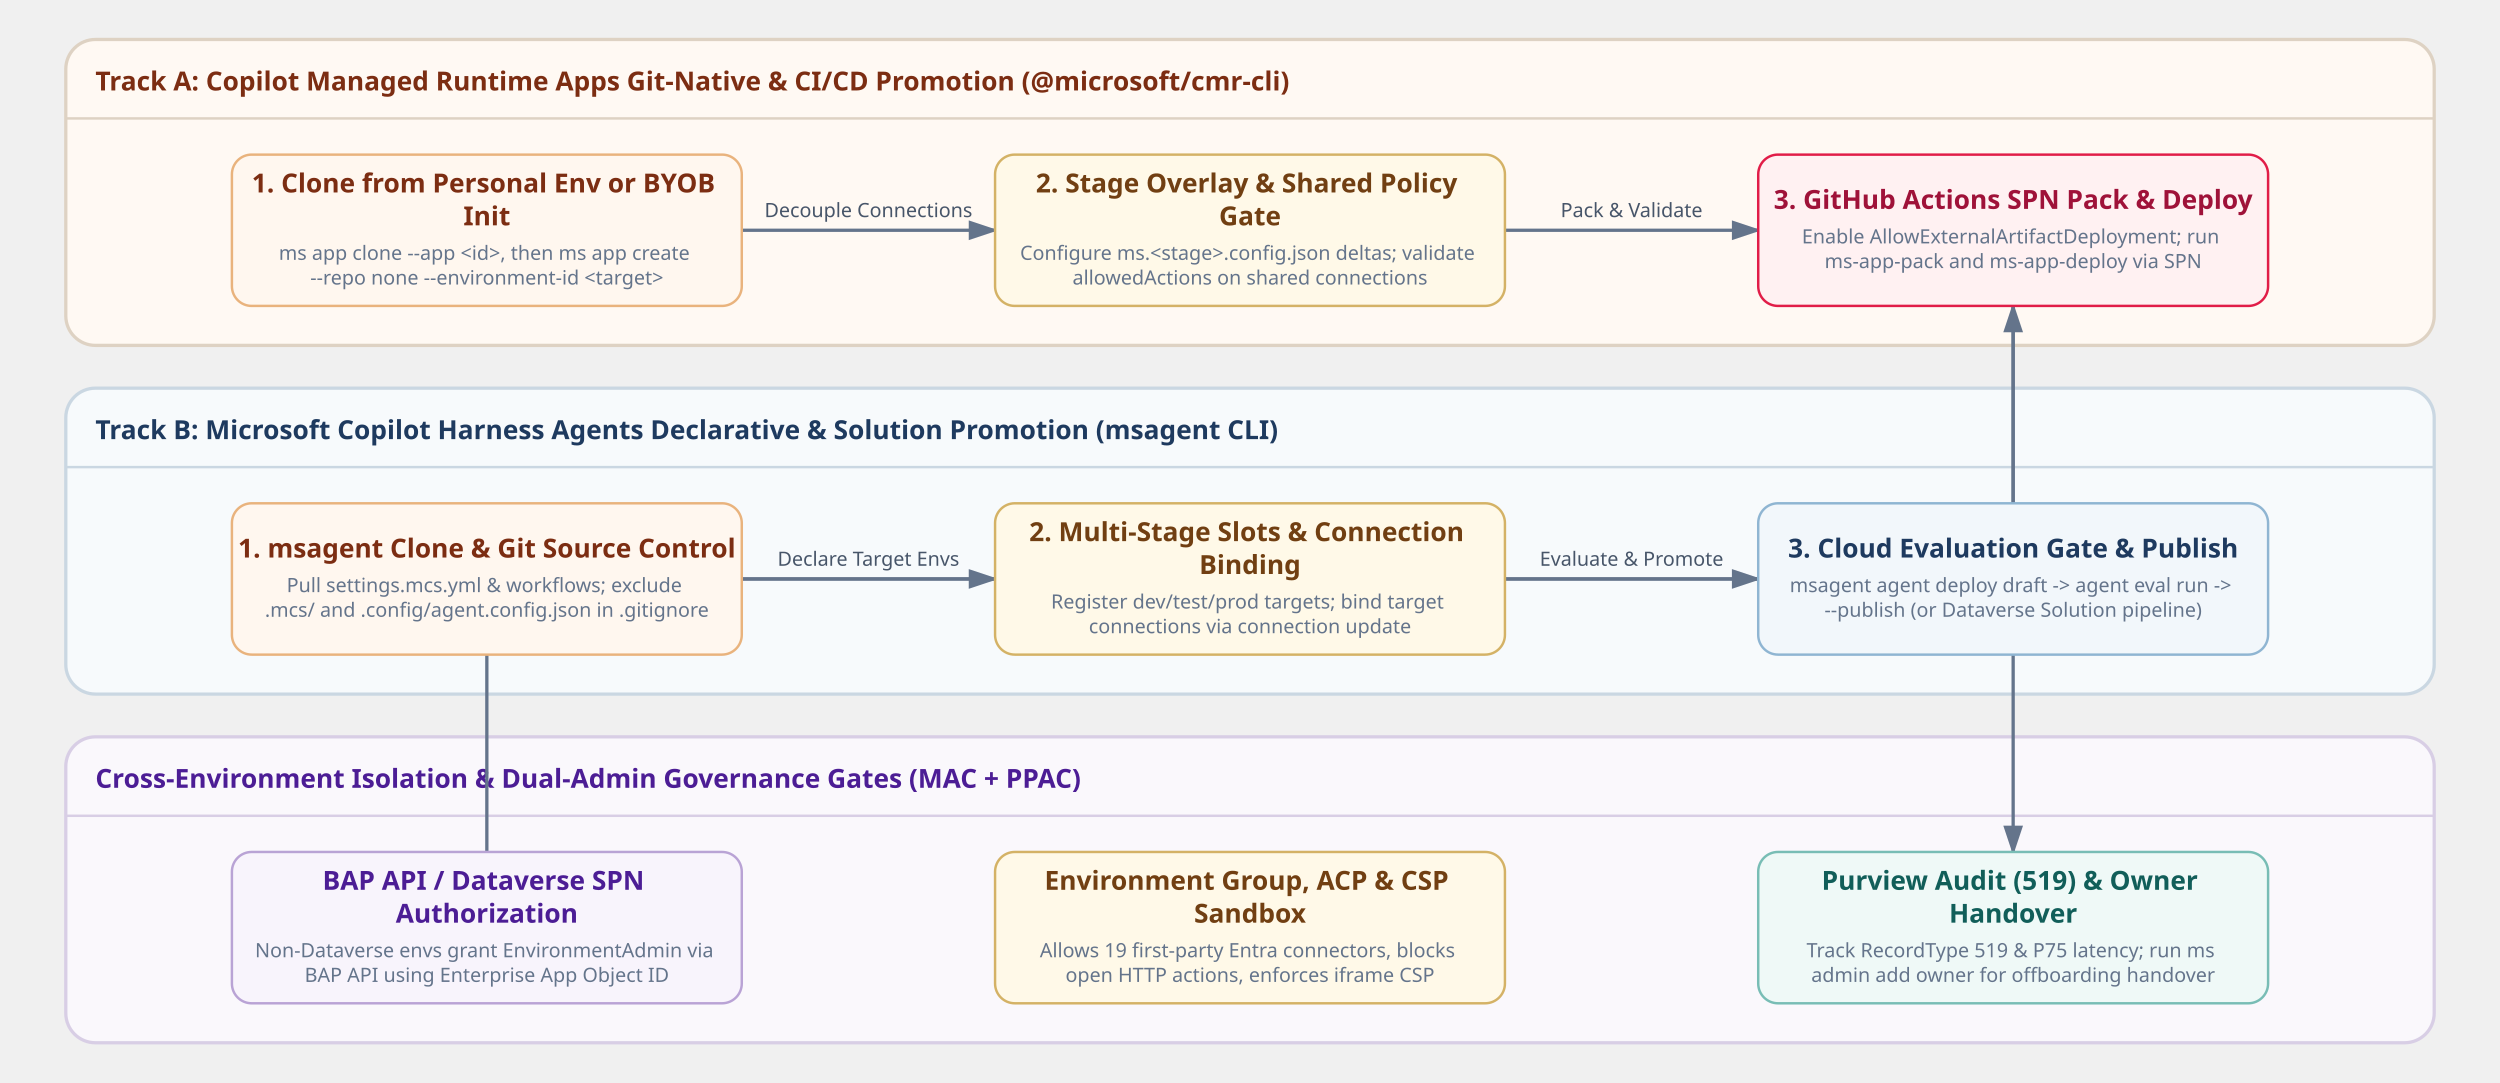
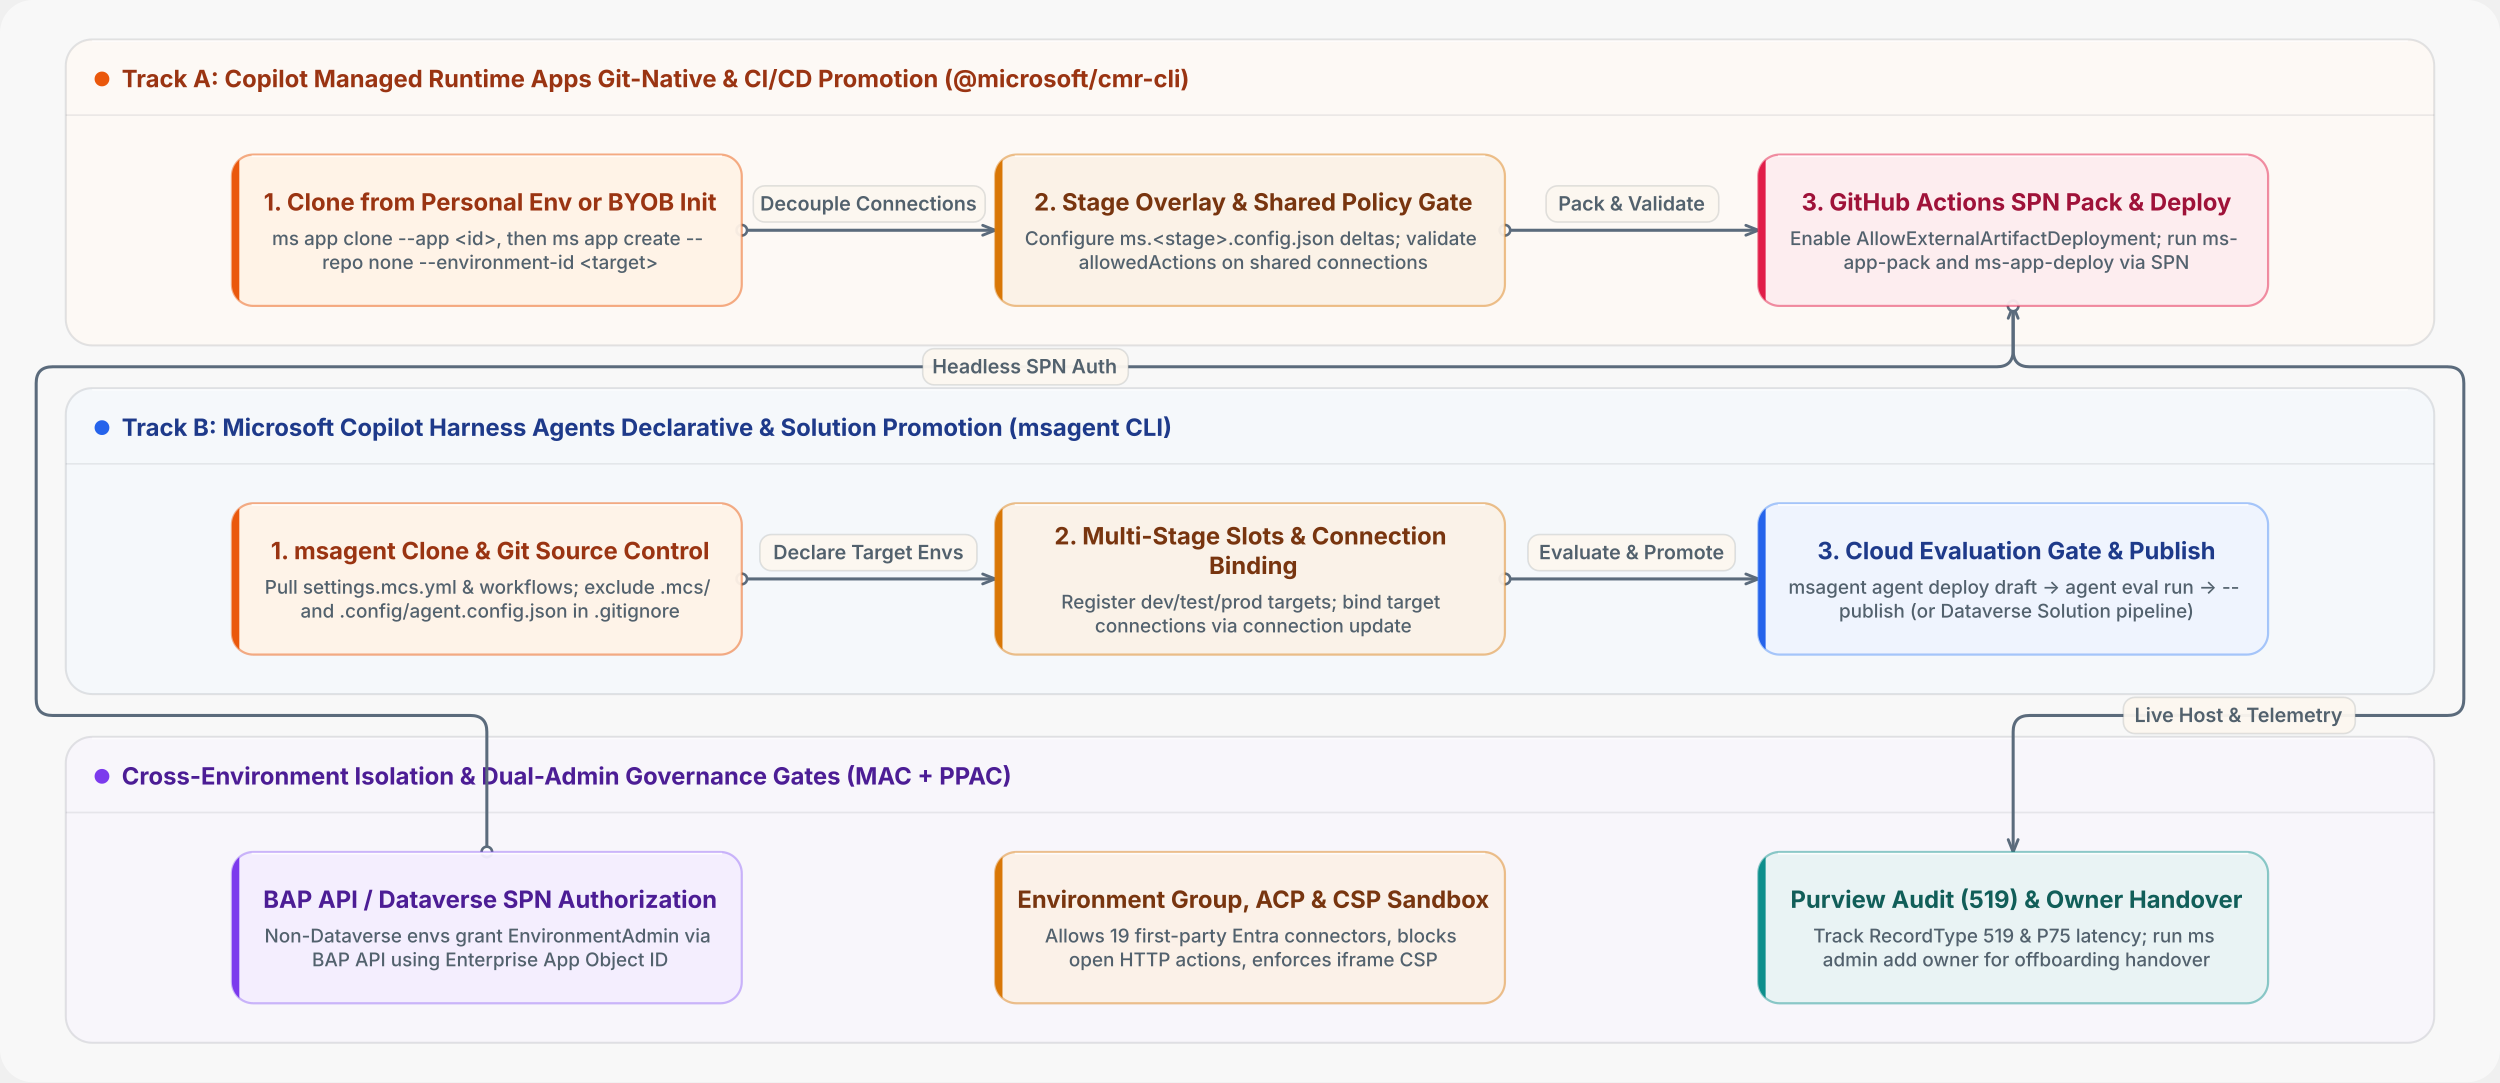
- <svg xmlns="http://www.w3.org/2000/svg" viewBox="0 0 1520 658" role="img" aria-labelledby="diagram-title diagram-desc">
+ <svg xmlns="http://www.w3.org/2000/svg" class="sr-figure-svg" viewBox="0 0 1520 658" role="img" aria-labelledby="managed-runtime-alm-pipeline-en-title managed-runtime-alm-pipeline-en-desc">
+   <style>:root{--fig-canvas-bg:#fcf8f2;--fig-group-bg-1:rgba(255,250,244,0.88);--fig-group-bg-2:rgba(244,248,252,0.88);--fig-group-bg-3:rgba(248,245,252,0.88);--fig-group-bg-4:rgba(243,250,248,0.88);--fig-group-border:rgba(23,36,48,0.12);--fig-group-divider:rgba(23,36,48,0.08);--fig-group-header-bg:rgba(23,36,48,0.03);--fig-node-bg:rgba(255,255,255,0.95);--fig-node-border:rgba(23,36,48,0.14);--fig-node-top-glow:rgba(255,255,255,0.9);--fig-text-strong:#172430;--fig-text-muted:#52616d;--fig-text-subtle:#64748b;--fig-edge-stroke:#5b6b7c;--fig-edge-muted:#8292a2;--fig-edge-label-bg:rgba(252,247,240,0.95);--fig-edge-label-border:rgba(23,36,48,0.12);--fig-port-fill:#ffffff;--fig-grid-line:rgba(23,36,48,0.09);--fig-axis-line:rgba(23,36,48,0.24);--fig-quadrant-tint:rgba(13,143,140,0.05);}@media (prefers-color-scheme: dark){:root{--fig-canvas-bg:#121820;--fig-group-bg-1:rgba(25,34,46,0.82);--fig-group-bg-2:rgba(21,30,42,0.82);--fig-group-bg-3:rgba(27,31,46,0.82);--fig-group-bg-4:rgba(20,34,39,0.82);--fig-group-border:rgba(255,255,255,0.11);--fig-group-divider:rgba(255,255,255,0.07);--fig-group-header-bg:rgba(255,255,255,0.03);--fig-node-bg:rgba(28,38,50,0.92);--fig-node-border:rgba(255,255,255,0.14);--fig-node-top-glow:rgba(255,255,255,0.18);--fig-text-strong:#f1f5f9;--fig-text-muted:#cbd5e1;--fig-text-subtle:#94a3b8;--fig-edge-stroke:#94a3b8;--fig-edge-muted:#64748b;--fig-edge-label-bg:rgba(15,21,29,0.94);--fig-edge-label-border:rgba(255,255,255,0.14);--fig-port-fill:#0f172a;--fig-grid-line:rgba(255,255,255,0.08);--fig-axis-line:rgba(255,255,255,0.24);--fig-quadrant-tint:rgba(45,212,191,0.07);--fig-role-accent-fill:rgba(255,122,0,0.15);--fig-role-accent-stroke:rgba(251,146,60,0.52);--fig-role-accent-bar:#fb923c;--fig-role-accent-text:#fed7aa;--fig-role-teal-fill:rgba(20,184,166,0.15);--fig-role-teal-stroke:rgba(45,212,191,0.5);--fig-role-teal-bar:#2dd4bf;--fig-role-teal-text:#99f6e4;--fig-role-blue-fill:rgba(59,130,246,0.15);--fig-role-blue-stroke:rgba(96,165,250,0.48);--fig-role-blue-bar:#60a5fa;--fig-role-blue-text:#bfdbfe;--fig-role-violet-fill:rgba(139,92,246,0.16);--fig-role-violet-stroke:rgba(167,139,250,0.48);--fig-role-violet-bar:#a78bfa;--fig-role-violet-text:#ddd6fe;--fig-role-amber-fill:rgba(245,158,11,0.15);--fig-role-amber-stroke:rgba(251,191,36,0.48);--fig-role-amber-bar:#fbbf24;--fig-role-amber-text:#fde68a;--fig-role-rose-fill:rgba(244,63,94,0.16);--fig-role-rose-stroke:rgba(251,113,133,0.54);--fig-role-rose-bar:#fb7185;--fig-role-rose-text:#fecdd3;--fig-role-slate-fill:rgba(148,163,184,0.12);--fig-role-slate-stroke:rgba(148,163,184,0.38);--fig-role-slate-bar:#94a3b8;--fig-role-slate-text:#e2e8f0;--fig-series-1:#fb923c;--fig-series-2:#2dd4bf;--fig-series-3:#60a5fa;--fig-series-4:#a78bfa;--fig-series-5:#fbbf24;--fig-series-6:#fb7185;}}</style>
  <defs>
-     <marker id="arrow" markerWidth="10" markerHeight="10" refX="8" refY="3" orient="auto">
-       <path d="M0,0 L0,6 L9,3 z" fill="#64748B" />
+     <marker id="managed-runtime-alm-pipeline-en-arrow" markerWidth="10" markerHeight="10" refX="8.5" refY="4" orient="auto" markerUnits="userSpaceOnUse">
+       <path d="M1,1 L8.5,4 L1,7" fill="none" stroke="var(--fig-edge-stroke, #5b6b7c)" stroke-width="1.75" stroke-linecap="round" stroke-linejoin="round" />
    </marker>
-     <filter id="shadow" x="-20%" y="-20%" width="140%" height="140%">
-       <feDropShadow dx="0" dy="5" stdDeviation="7" flood-color="#0F172A" flood-opacity="0.12" />
-     </filter>
  </defs>
+   <rect width="100%" height="100%" rx="20" fill="var(--fig-canvas-bg, rgba(255, 255, 255, 0.56))" />
  <g data-group-id="track-cmr">
-     <rect x="40" y="24" width="1440" height="186" rx="18" fill="#FFF9F3" stroke="#DED2C3" stroke-width="2" />
-     <line x1="40" y1="72" x2="1480" y2="72" stroke="#DED2C3" stroke-width="1.5" />
-     <text x="58" y="55" font-family="Noto Sans SC, sans-serif" font-size="16" font-weight="700" fill="#7C2D12">Track A: Copilot Managed Runtime Apps Git-Native &amp; CI/CD Promotion (@microsoft/cmr-cli)</text>
+     <rect x="40" y="24" width="1440" height="186" rx="16" fill="var(--fig-group-bg-1, rgba(255, 250, 244, 0.72))" stroke="var(--fig-group-border, rgba(23, 36, 48, 0.11))" stroke-width="1.25" />
+     <path d="M 56 25 H 1464" stroke="var(--fig-node-top-glow, rgba(255,255,255,0.6))" stroke-width="1" />
+     <line x1="40" y1="70" x2="1480" y2="70" stroke="var(--fig-group-divider, rgba(23,36,48,0.08))" stroke-width="1" />
+     <circle cx="62" cy="48" r="4.5" fill="var(--fig-role-accent-bar, #ea580c)" />
+     <text x="74" y="53" font-family="Space Grotesk, Noto Sans SC, -apple-system, BlinkMacSystemFont, sans-serif" font-size="14.5" font-weight="700" fill="var(--fig-role-accent-text, #9a3412)">Track A: Copilot Managed Runtime Apps Git-Native &amp; CI/CD Promotion (@microsoft/cmr-cli)</text>
  </g>
  <g data-group-id="track-agent">
-     <rect x="40" y="236" width="1440" height="186" rx="18" fill="#F7FAFC" stroke="#CAD7E2" stroke-width="2" />
-     <line x1="40" y1="284" x2="1480" y2="284" stroke="#CAD7E2" stroke-width="1.5" />
-     <text x="58" y="267" font-family="Noto Sans SC, sans-serif" font-size="16" font-weight="700" fill="#1E3A5F">Track B: Microsoft Copilot Harness Agents Declarative &amp; Solution Promotion (msagent CLI)</text>
+     <rect x="40" y="236" width="1440" height="186" rx="16" fill="var(--fig-group-bg-2, rgba(244, 248, 252, 0.72))" stroke="var(--fig-group-border, rgba(23, 36, 48, 0.11))" stroke-width="1.25" />
+     <path d="M 56 237 H 1464" stroke="var(--fig-node-top-glow, rgba(255,255,255,0.6))" stroke-width="1" />
+     <line x1="40" y1="282" x2="1480" y2="282" stroke="var(--fig-group-divider, rgba(23,36,48,0.08))" stroke-width="1" />
+     <circle cx="62" cy="260" r="4.5" fill="var(--fig-role-blue-bar, #2563eb)" />
+     <text x="74" y="265" font-family="Space Grotesk, Noto Sans SC, -apple-system, BlinkMacSystemFont, sans-serif" font-size="14.5" font-weight="700" fill="var(--fig-role-blue-text, #1e3a8a)">Track B: Microsoft Copilot Harness Agents Declarative &amp; Solution Promotion (msagent CLI)</text>
  </g>
  <g data-group-id="track-gov">
-     <rect x="40" y="448" width="1440" height="186" rx="18" fill="#FAF8FC" stroke="#D8CEE5" stroke-width="2" />
-     <line x1="40" y1="496" x2="1480" y2="496" stroke="#D8CEE5" stroke-width="1.5" />
-     <text x="58" y="479" font-family="Noto Sans SC, sans-serif" font-size="16" font-weight="700" fill="#4C1D95">Cross-Environment Isolation &amp; Dual-Admin Governance Gates (MAC + PPAC)</text>
-   </g>
-   <path d="M 451 140 H 605" fill="none" stroke="#64748B" stroke-width="2" marker-end="url(#arrow)" />
-   <text x="528" y="132" text-anchor="middle" font-family="Noto Sans SC, sans-serif" font-size="12" fill="#475569">Decouple Connections</text>
-   <path d="M 915 140 H 1069" fill="none" stroke="#64748B" stroke-width="2" marker-end="url(#arrow)" />
-   <text x="992" y="132" text-anchor="middle" font-family="Noto Sans SC, sans-serif" font-size="12" fill="#475569">Pack &amp; Validate</text>
-   <path d="M 451 352 H 605" fill="none" stroke="#64748B" stroke-width="2" marker-end="url(#arrow)" />
-   <text x="528" y="344" text-anchor="middle" font-family="Noto Sans SC, sans-serif" font-size="12" fill="#475569">Declare Target Envs</text>
-   <path d="M 915 352 H 1069" fill="none" stroke="#64748B" stroke-width="2" marker-end="url(#arrow)" />
-   <text x="992" y="344" text-anchor="middle" font-family="Noto Sans SC, sans-serif" font-size="12" fill="#475569">Evaluate &amp; Promote</text>
-   <path d="M 296 518 V 352 H 1224 V 186" fill="none" stroke="#64748B" stroke-width="2" marker-end="url(#arrow)" />
-   <text x="1238" y="344" text-anchor="start" font-family="Noto Sans SC, sans-serif" font-size="12" fill="#475569">Headless SPN Auth</text>
-   <path d="M 1224 186 V 329 H 1224 V 518" fill="none" stroke="#64748B" stroke-width="2" marker-end="url(#arrow)" />
-   <text x="1238" y="321" text-anchor="start" font-family="Noto Sans SC, sans-serif" font-size="12" fill="#475569">Live Host &amp; Telemetry</text>
+     <rect x="40" y="448" width="1440" height="186" rx="16" fill="var(--fig-group-bg-3, rgba(248, 245, 252, 0.72))" stroke="var(--fig-group-border, rgba(23, 36, 48, 0.11))" stroke-width="1.25" />
+     <path d="M 56 449 H 1464" stroke="var(--fig-node-top-glow, rgba(255,255,255,0.6))" stroke-width="1" />
+     <line x1="40" y1="494" x2="1480" y2="494" stroke="var(--fig-group-divider, rgba(23,36,48,0.08))" stroke-width="1" />
+     <circle cx="62" cy="472" r="4.5" fill="var(--fig-role-violet-bar, #7c3aed)" />
+     <text x="74" y="477" font-family="Space Grotesk, Noto Sans SC, -apple-system, BlinkMacSystemFont, sans-serif" font-size="14.5" font-weight="700" fill="var(--fig-role-violet-text, #4c1d95)">Cross-Environment Isolation &amp; Dual-Admin Governance Gates (MAC + PPAC)</text>
+   </g>
+   <g data-edge-id="edge-1">
+     <path d="M 451 140 L 605 140" fill="none" stroke="var(--fig-edge-stroke, #5b6b7c)" stroke-width="1.85" stroke-linecap="round" stroke-linejoin="round" marker-end="url(#managed-runtime-alm-pipeline-en-arrow)" />
+     <circle cx="451" cy="140" r="3.2" fill="var(--fig-port-fill, #ffffff)" stroke="var(--fig-edge-stroke, #5b6b7c)" stroke-width="1.6" />
+   </g>
+   <g data-edge-id="edge-2">
+     <path d="M 915 140 L 1069 140" fill="none" stroke="var(--fig-edge-stroke, #5b6b7c)" stroke-width="1.85" stroke-linecap="round" stroke-linejoin="round" marker-end="url(#managed-runtime-alm-pipeline-en-arrow)" />
+     <circle cx="915" cy="140" r="3.2" fill="var(--fig-port-fill, #ffffff)" stroke="var(--fig-edge-stroke, #5b6b7c)" stroke-width="1.6" />
+   </g>
+   <g data-edge-id="edge-3">
+     <path d="M 451 352 L 605 352" fill="none" stroke="var(--fig-edge-stroke, #5b6b7c)" stroke-width="1.85" stroke-linecap="round" stroke-linejoin="round" marker-end="url(#managed-runtime-alm-pipeline-en-arrow)" />
+     <circle cx="451" cy="352" r="3.2" fill="var(--fig-port-fill, #ffffff)" stroke="var(--fig-edge-stroke, #5b6b7c)" stroke-width="1.6" />
+   </g>
+   <g data-edge-id="edge-4">
+     <path d="M 915 352 L 1069 352" fill="none" stroke="var(--fig-edge-stroke, #5b6b7c)" stroke-width="1.85" stroke-linecap="round" stroke-linejoin="round" marker-end="url(#managed-runtime-alm-pipeline-en-arrow)" />
+     <circle cx="915" cy="352" r="3.2" fill="var(--fig-port-fill, #ffffff)" stroke="var(--fig-edge-stroke, #5b6b7c)" stroke-width="1.6" />
+   </g>
+   <g data-edge-id="edge-5">
+     <path d="M 296 518 L 296 445 Q 296 435 286 435 L 32 435 Q 22 435 22 425 L 22 233 Q 22 223 32 223 L 1214 223 Q 1224 223 1224 213 L 1224 186" fill="none" stroke="var(--fig-edge-stroke, #5b6b7c)" stroke-width="1.85" stroke-linecap="round" stroke-linejoin="round" marker-end="url(#managed-runtime-alm-pipeline-en-arrow)" />
+     <circle cx="296" cy="518" r="3.2" fill="var(--fig-port-fill, #ffffff)" stroke="var(--fig-edge-stroke, #5b6b7c)" stroke-width="1.6" />
+   </g>
+   <g data-edge-id="edge-6">
+     <path d="M 1224 186 L 1224 213 Q 1224 223 1234 223 L 1488 223 Q 1498 223 1498 233 L 1498 425 Q 1498 435 1488 435 L 1234 435 Q 1224 435 1224 445 L 1224 518" fill="none" stroke="var(--fig-edge-stroke, #5b6b7c)" stroke-width="1.85" stroke-linecap="round" stroke-linejoin="round" marker-end="url(#managed-runtime-alm-pipeline-en-arrow)" />
+     <circle cx="1224" cy="186" r="3.2" fill="var(--fig-port-fill, #ffffff)" stroke="var(--fig-edge-stroke, #5b6b7c)" stroke-width="1.6" />
+   </g>
  <g data-node-id="cmr-extract">
-     <rect x="141" y="94" width="310" height="92" rx="12" fill="#FFF7EF" stroke="#E9B37D" stroke-width="1.5" />
-     <text x="296" text-anchor="middle" font-family="Noto Sans SC, sans-serif" font-size="16" font-weight="700" fill="#7C2D12">
-       <tspan x="296" y="117">1. Clone from Personal Env or BYOB</tspan>
-       <tspan x="296" y="137">Init</tspan>
-     </text>
-     <text x="296" text-anchor="middle" font-family="Noto Sans SC, sans-serif" font-size="12" fill="#64748B">
-       <tspan x="296" y="158">ms app clone --app &lt;id&gt;, then ms app create</tspan>
-       <tspan x="296" y="173">--repo none --environment-id &lt;target&gt;</tspan>
+     <defs>
+       <clipPath id="managed-runtime-alm-pipeline-en-clip-cmr-extract">
+         <rect x="141" y="94" width="310" height="92" rx="13" />
+       </clipPath>
+     </defs>
+     <rect x="141" y="94" width="310" height="92" rx="13" fill="var(--fig-node-bg, rgba(255,255,255,0.94))" />
+     <rect x="141" y="94" width="310" height="92" rx="13" fill="var(--fig-role-accent-fill, rgba(255, 122, 0, 0.09))" stroke="var(--fig-role-accent-stroke, rgba(234, 88, 12, 0.48))" stroke-width="1.35" />
+     <rect x="141" y="94" width="4.5" height="92" fill="var(--fig-role-accent-bar, #ea580c)" clip-path="url(#managed-runtime-alm-pipeline-en-clip-cmr-extract)" />
+     <line x1="153" y1="95" x2="439" y2="95" stroke="var(--fig-node-top-glow, rgba(255,255,255,0.85))" stroke-width="1" />
+     <text x="298" font-family="Space Grotesk, Noto Sans SC, -apple-system, BlinkMacSystemFont, sans-serif" text-anchor="middle" font-size="14.5" font-weight="700" fill="var(--fig-role-accent-text, #9a3412)">
+       <tspan x="298" y="128">1. Clone from Personal Env or BYOB Init</tspan>
+     </text>
+     <text x="298" font-family="Space Grotesk, Noto Sans SC, -apple-system, BlinkMacSystemFont, sans-serif" text-anchor="middle" font-size="11.5" font-weight="500" fill="var(--fig-text-muted, #52616d)">
+       <tspan x="298" y="149">ms app clone --app &lt;id&gt;, then ms app create --</tspan>
+       <tspan x="298" y="163.5">repo none --environment-id &lt;target&gt;</tspan>
    </text>
  </g>
  <g data-node-id="cmr-overlay">
-     <rect x="605" y="94" width="310" height="92" rx="12" fill="#FFF9E8" stroke="#D4B266" stroke-width="1.5" />
-     <text x="760" text-anchor="middle" font-family="Noto Sans SC, sans-serif" font-size="16" font-weight="700" fill="#713F12">
-       <tspan x="760" y="117">2. Stage Overlay &amp; Shared Policy</tspan>
-       <tspan x="760" y="137">Gate</tspan>
-     </text>
-     <text x="760" text-anchor="middle" font-family="Noto Sans SC, sans-serif" font-size="12" fill="#64748B">
-       <tspan x="760" y="158">Configure ms.&lt;stage&gt;.config.json deltas; validate</tspan>
-       <tspan x="760" y="173">allowedActions on shared connections</tspan>
+     <defs>
+       <clipPath id="managed-runtime-alm-pipeline-en-clip-cmr-overlay">
+         <rect x="605" y="94" width="310" height="92" rx="13" />
+       </clipPath>
+     </defs>
+     <rect x="605" y="94" width="310" height="92" rx="13" fill="var(--fig-node-bg, rgba(255,255,255,0.94))" />
+     <rect x="605" y="94" width="310" height="92" rx="13" fill="var(--fig-role-amber-fill, rgba(217, 119, 6, 0.09))" stroke="var(--fig-role-amber-stroke, rgba(217, 119, 6, 0.44))" stroke-width="1.35" />
+     <rect x="605" y="94" width="4.5" height="92" fill="var(--fig-role-amber-bar, #d97706)" clip-path="url(#managed-runtime-alm-pipeline-en-clip-cmr-overlay)" />
+     <line x1="617" y1="95" x2="903" y2="95" stroke="var(--fig-node-top-glow, rgba(255,255,255,0.85))" stroke-width="1" />
+     <text x="762" font-family="Space Grotesk, Noto Sans SC, -apple-system, BlinkMacSystemFont, sans-serif" text-anchor="middle" font-size="14.5" font-weight="700" fill="var(--fig-role-amber-text, #78350f)">
+       <tspan x="762" y="128">2. Stage Overlay &amp; Shared Policy Gate</tspan>
+     </text>
+     <text x="762" font-family="Space Grotesk, Noto Sans SC, -apple-system, BlinkMacSystemFont, sans-serif" text-anchor="middle" font-size="11.5" font-weight="500" fill="var(--fig-text-muted, #52616d)">
+       <tspan x="762" y="149">Configure ms.&lt;stage&gt;.config.json deltas; validate</tspan>
+       <tspan x="762" y="163.5">allowedActions on shared connections</tspan>
    </text>
  </g>
  <g data-node-id="cmr-ci">
-     <rect x="1069" y="94" width="310" height="92" rx="12" fill="#FFF1F2" stroke="#E11D48" stroke-width="1.5" />
-     <text x="1224" text-anchor="middle" font-family="Noto Sans SC, sans-serif" font-size="16" font-weight="700" fill="#9F1239">
-       <tspan x="1224" y="127">3. GitHub Actions SPN Pack &amp; Deploy</tspan>
-     </text>
-     <text x="1224" text-anchor="middle" font-family="Noto Sans SC, sans-serif" font-size="12" fill="#64748B">
-       <tspan x="1224" y="148">Enable AllowExternalArtifactDeployment; run</tspan>
-       <tspan x="1224" y="163">ms-app-pack and ms-app-deploy via SPN</tspan>
+     <defs>
+       <clipPath id="managed-runtime-alm-pipeline-en-clip-cmr-ci">
+         <rect x="1069" y="94" width="310" height="92" rx="13" />
+       </clipPath>
+     </defs>
+     <rect x="1069" y="94" width="310" height="92" rx="13" fill="var(--fig-node-bg, rgba(255,255,255,0.94))" />
+     <rect x="1069" y="94" width="310" height="92" rx="13" fill="var(--fig-role-rose-fill, rgba(225, 29, 72, 0.08))" stroke="var(--fig-role-rose-stroke, rgba(225, 29, 72, 0.48))" stroke-width="1.35" />
+     <rect x="1069" y="94" width="4.5" height="92" fill="var(--fig-role-rose-bar, #e11d48)" clip-path="url(#managed-runtime-alm-pipeline-en-clip-cmr-ci)" />
+     <line x1="1081" y1="95" x2="1367" y2="95" stroke="var(--fig-node-top-glow, rgba(255,255,255,0.85))" stroke-width="1" />
+     <text x="1226" font-family="Space Grotesk, Noto Sans SC, -apple-system, BlinkMacSystemFont, sans-serif" text-anchor="middle" font-size="14.5" font-weight="700" fill="var(--fig-role-rose-text, #9f1239)">
+       <tspan x="1226" y="128">3. GitHub Actions SPN Pack &amp; Deploy</tspan>
+     </text>
+     <text x="1226" font-family="Space Grotesk, Noto Sans SC, -apple-system, BlinkMacSystemFont, sans-serif" text-anchor="middle" font-size="11.5" font-weight="500" fill="var(--fig-text-muted, #52616d)">
+       <tspan x="1226" y="149">Enable AllowExternalArtifactDeployment; run ms-</tspan>
+       <tspan x="1226" y="163.5">app-pack and ms-app-deploy via SPN</tspan>
    </text>
  </g>
  <g data-node-id="agent-clone">
-     <rect x="141" y="306" width="310" height="92" rx="12" fill="#FFF7EF" stroke="#E9B37D" stroke-width="1.5" />
-     <text x="296" text-anchor="middle" font-family="Noto Sans SC, sans-serif" font-size="16" font-weight="700" fill="#7C2D12">
-       <tspan x="296" y="339">1. msagent Clone &amp; Git Source Control</tspan>
-     </text>
-     <text x="296" text-anchor="middle" font-family="Noto Sans SC, sans-serif" font-size="12" fill="#64748B">
-       <tspan x="296" y="360">Pull settings.mcs.yml &amp; workflows; exclude</tspan>
-       <tspan x="296" y="375">.mcs/ and .config/agent.config.json in .gitignore</tspan>
+     <defs>
+       <clipPath id="managed-runtime-alm-pipeline-en-clip-agent-clone">
+         <rect x="141" y="306" width="310" height="92" rx="13" />
+       </clipPath>
+     </defs>
+     <rect x="141" y="306" width="310" height="92" rx="13" fill="var(--fig-node-bg, rgba(255,255,255,0.94))" />
+     <rect x="141" y="306" width="310" height="92" rx="13" fill="var(--fig-role-accent-fill, rgba(255, 122, 0, 0.09))" stroke="var(--fig-role-accent-stroke, rgba(234, 88, 12, 0.48))" stroke-width="1.35" />
+     <rect x="141" y="306" width="4.5" height="92" fill="var(--fig-role-accent-bar, #ea580c)" clip-path="url(#managed-runtime-alm-pipeline-en-clip-agent-clone)" />
+     <line x1="153" y1="307" x2="439" y2="307" stroke="var(--fig-node-top-glow, rgba(255,255,255,0.85))" stroke-width="1" />
+     <text x="298" font-family="Space Grotesk, Noto Sans SC, -apple-system, BlinkMacSystemFont, sans-serif" text-anchor="middle" font-size="14.5" font-weight="700" fill="var(--fig-role-accent-text, #9a3412)">
+       <tspan x="298" y="340">1. msagent Clone &amp; Git Source Control</tspan>
+     </text>
+     <text x="298" font-family="Space Grotesk, Noto Sans SC, -apple-system, BlinkMacSystemFont, sans-serif" text-anchor="middle" font-size="11.5" font-weight="500" fill="var(--fig-text-muted, #52616d)">
+       <tspan x="298" y="361">Pull settings.mcs.yml &amp; workflows; exclude .mcs/</tspan>
+       <tspan x="298" y="375.5">and .config/agent.config.json in .gitignore</tspan>
    </text>
  </g>
  <g data-node-id="agent-slot">
-     <rect x="605" y="306" width="310" height="92" rx="12" fill="#FFF9E8" stroke="#D4B266" stroke-width="1.5" />
-     <text x="760" text-anchor="middle" font-family="Noto Sans SC, sans-serif" font-size="16" font-weight="700" fill="#713F12">
-       <tspan x="760" y="329">2. Multi-Stage Slots &amp; Connection</tspan>
-       <tspan x="760" y="349">Binding</tspan>
-     </text>
-     <text x="760" text-anchor="middle" font-family="Noto Sans SC, sans-serif" font-size="12" fill="#64748B">
-       <tspan x="760" y="370">Register dev/test/prod targets; bind target</tspan>
-       <tspan x="760" y="385">connections via connection update</tspan>
+     <defs>
+       <clipPath id="managed-runtime-alm-pipeline-en-clip-agent-slot">
+         <rect x="605" y="306" width="310" height="92" rx="13" />
+       </clipPath>
+     </defs>
+     <rect x="605" y="306" width="310" height="92" rx="13" fill="var(--fig-node-bg, rgba(255,255,255,0.94))" />
+     <rect x="605" y="306" width="310" height="92" rx="13" fill="var(--fig-role-amber-fill, rgba(217, 119, 6, 0.09))" stroke="var(--fig-role-amber-stroke, rgba(217, 119, 6, 0.44))" stroke-width="1.35" />
+     <rect x="605" y="306" width="4.5" height="92" fill="var(--fig-role-amber-bar, #d97706)" clip-path="url(#managed-runtime-alm-pipeline-en-clip-agent-slot)" />
+     <line x1="617" y1="307" x2="903" y2="307" stroke="var(--fig-node-top-glow, rgba(255,255,255,0.85))" stroke-width="1" />
+     <text x="762" font-family="Space Grotesk, Noto Sans SC, -apple-system, BlinkMacSystemFont, sans-serif" text-anchor="middle" font-size="14.5" font-weight="700" fill="var(--fig-role-amber-text, #78350f)">
+       <tspan x="762" y="331">2. Multi-Stage Slots &amp; Connection</tspan>
+       <tspan x="762" y="349">Binding</tspan>
+     </text>
+     <text x="762" font-family="Space Grotesk, Noto Sans SC, -apple-system, BlinkMacSystemFont, sans-serif" text-anchor="middle" font-size="11.5" font-weight="500" fill="var(--fig-text-muted, #52616d)">
+       <tspan x="762" y="370">Register dev/test/prod targets; bind target</tspan>
+       <tspan x="762" y="384.5">connections via connection update</tspan>
    </text>
  </g>
  <g data-node-id="agent-promote">
-     <rect x="1069" y="306" width="310" height="92" rx="12" fill="#F2F7FB" stroke="#8FB5D2" stroke-width="1.5" />
-     <text x="1224" text-anchor="middle" font-family="Noto Sans SC, sans-serif" font-size="16" font-weight="700" fill="#1E3A5F">
-       <tspan x="1224" y="339">3. Cloud Evaluation Gate &amp; Publish</tspan>
-     </text>
-     <text x="1224" text-anchor="middle" font-family="Noto Sans SC, sans-serif" font-size="12" fill="#64748B">
-       <tspan x="1224" y="360">msagent agent deploy draft -&gt; agent eval run -&gt;</tspan>
-       <tspan x="1224" y="375">--publish (or Dataverse Solution pipeline)</tspan>
+     <defs>
+       <clipPath id="managed-runtime-alm-pipeline-en-clip-agent-promote">
+         <rect x="1069" y="306" width="310" height="92" rx="13" />
+       </clipPath>
+     </defs>
+     <rect x="1069" y="306" width="310" height="92" rx="13" fill="var(--fig-node-bg, rgba(255,255,255,0.94))" />
+     <rect x="1069" y="306" width="310" height="92" rx="13" fill="var(--fig-role-blue-fill, rgba(37, 99, 235, 0.07))" stroke="var(--fig-role-blue-stroke, rgba(59, 130, 246, 0.42))" stroke-width="1.35" />
+     <rect x="1069" y="306" width="4.5" height="92" fill="var(--fig-role-blue-bar, #2563eb)" clip-path="url(#managed-runtime-alm-pipeline-en-clip-agent-promote)" />
+     <line x1="1081" y1="307" x2="1367" y2="307" stroke="var(--fig-node-top-glow, rgba(255,255,255,0.85))" stroke-width="1" />
+     <text x="1226" font-family="Space Grotesk, Noto Sans SC, -apple-system, BlinkMacSystemFont, sans-serif" text-anchor="middle" font-size="14.5" font-weight="700" fill="var(--fig-role-blue-text, #1e3a8a)">
+       <tspan x="1226" y="340">3. Cloud Evaluation Gate &amp; Publish</tspan>
+     </text>
+     <text x="1226" font-family="Space Grotesk, Noto Sans SC, -apple-system, BlinkMacSystemFont, sans-serif" text-anchor="middle" font-size="11.5" font-weight="500" fill="var(--fig-text-muted, #52616d)">
+       <tspan x="1226" y="361">msagent agent deploy draft -&gt; agent eval run -&gt; --</tspan>
+       <tspan x="1226" y="375.5">publish (or Dataverse Solution pipeline)</tspan>
    </text>
  </g>
  <g data-node-id="gov-spn">
-     <rect x="141" y="518" width="310" height="92" rx="12" fill="#F8F4FC" stroke="#B9A3D5" stroke-width="1.5" />
-     <text x="296" text-anchor="middle" font-family="Noto Sans SC, sans-serif" font-size="16" font-weight="700" fill="#4C1D95">
-       <tspan x="296" y="541">BAP API / Dataverse SPN</tspan>
-       <tspan x="296" y="561">Authorization</tspan>
-     </text>
-     <text x="296" text-anchor="middle" font-family="Noto Sans SC, sans-serif" font-size="12" fill="#64748B">
-       <tspan x="296" y="582">Non-Dataverse envs grant EnvironmentAdmin via</tspan>
-       <tspan x="296" y="597">BAP API using Enterprise App Object ID</tspan>
+     <defs>
+       <clipPath id="managed-runtime-alm-pipeline-en-clip-gov-spn">
+         <rect x="141" y="518" width="310" height="92" rx="13" />
+       </clipPath>
+     </defs>
+     <rect x="141" y="518" width="310" height="92" rx="13" fill="var(--fig-node-bg, rgba(255,255,255,0.94))" />
+     <rect x="141" y="518" width="310" height="92" rx="13" fill="var(--fig-role-violet-fill, rgba(124, 58, 237, 0.08))" stroke="var(--fig-role-violet-stroke, rgba(139, 92, 246, 0.42))" stroke-width="1.35" />
+     <rect x="141" y="518" width="4.5" height="92" fill="var(--fig-role-violet-bar, #7c3aed)" clip-path="url(#managed-runtime-alm-pipeline-en-clip-gov-spn)" />
+     <line x1="153" y1="519" x2="439" y2="519" stroke="var(--fig-node-top-glow, rgba(255,255,255,0.85))" stroke-width="1" />
+     <text x="298" font-family="Space Grotesk, Noto Sans SC, -apple-system, BlinkMacSystemFont, sans-serif" text-anchor="middle" font-size="14.5" font-weight="700" fill="var(--fig-role-violet-text, #4c1d95)">
+       <tspan x="298" y="552">BAP API / Dataverse SPN Authorization</tspan>
+     </text>
+     <text x="298" font-family="Space Grotesk, Noto Sans SC, -apple-system, BlinkMacSystemFont, sans-serif" text-anchor="middle" font-size="11.5" font-weight="500" fill="var(--fig-text-muted, #52616d)">
+       <tspan x="298" y="573">Non-Dataverse envs grant EnvironmentAdmin via</tspan>
+       <tspan x="298" y="587.5">BAP API using Enterprise App Object ID</tspan>
    </text>
  </g>
  <g data-node-id="gov-policy">
-     <rect x="605" y="518" width="310" height="92" rx="12" fill="#FFF9E8" stroke="#D4B266" stroke-width="1.5" />
-     <text x="760" text-anchor="middle" font-family="Noto Sans SC, sans-serif" font-size="16" font-weight="700" fill="#713F12">
-       <tspan x="760" y="541">Environment Group, ACP &amp; CSP</tspan>
-       <tspan x="760" y="561">Sandbox</tspan>
-     </text>
-     <text x="760" text-anchor="middle" font-family="Noto Sans SC, sans-serif" font-size="12" fill="#64748B">
-       <tspan x="760" y="582">Allows 19 first-party Entra connectors, blocks</tspan>
-       <tspan x="760" y="597">open HTTP actions, enforces iframe CSP</tspan>
+     <defs>
+       <clipPath id="managed-runtime-alm-pipeline-en-clip-gov-policy">
+         <rect x="605" y="518" width="310" height="92" rx="13" />
+       </clipPath>
+     </defs>
+     <rect x="605" y="518" width="310" height="92" rx="13" fill="var(--fig-node-bg, rgba(255,255,255,0.94))" />
+     <rect x="605" y="518" width="310" height="92" rx="13" fill="var(--fig-role-amber-fill, rgba(217, 119, 6, 0.09))" stroke="var(--fig-role-amber-stroke, rgba(217, 119, 6, 0.44))" stroke-width="1.35" />
+     <rect x="605" y="518" width="4.5" height="92" fill="var(--fig-role-amber-bar, #d97706)" clip-path="url(#managed-runtime-alm-pipeline-en-clip-gov-policy)" />
+     <line x1="617" y1="519" x2="903" y2="519" stroke="var(--fig-node-top-glow, rgba(255,255,255,0.85))" stroke-width="1" />
+     <text x="762" font-family="Space Grotesk, Noto Sans SC, -apple-system, BlinkMacSystemFont, sans-serif" text-anchor="middle" font-size="14.5" font-weight="700" fill="var(--fig-role-amber-text, #78350f)">
+       <tspan x="762" y="552">Environment Group, ACP &amp; CSP Sandbox</tspan>
+     </text>
+     <text x="762" font-family="Space Grotesk, Noto Sans SC, -apple-system, BlinkMacSystemFont, sans-serif" text-anchor="middle" font-size="11.5" font-weight="500" fill="var(--fig-text-muted, #52616d)">
+       <tspan x="762" y="573">Allows 19 first-party Entra connectors, blocks</tspan>
+       <tspan x="762" y="587.5">open HTTP actions, enforces iframe CSP</tspan>
    </text>
  </g>
  <g data-node-id="gov-audit">
-     <rect x="1069" y="518" width="310" height="92" rx="12" fill="#EFF9F7" stroke="#78BDB5" stroke-width="1.5" />
-     <text x="1224" text-anchor="middle" font-family="Noto Sans SC, sans-serif" font-size="16" font-weight="700" fill="#115E59">
-       <tspan x="1224" y="541">Purview Audit (519) &amp; Owner</tspan>
-       <tspan x="1224" y="561">Handover</tspan>
-     </text>
-     <text x="1224" text-anchor="middle" font-family="Noto Sans SC, sans-serif" font-size="12" fill="#64748B">
-       <tspan x="1224" y="582">Track RecordType 519 &amp; P75 latency; run ms</tspan>
-       <tspan x="1224" y="597">admin add owner for offboarding handover</tspan>
-     </text>
+     <defs>
+       <clipPath id="managed-runtime-alm-pipeline-en-clip-gov-audit">
+         <rect x="1069" y="518" width="310" height="92" rx="13" />
+       </clipPath>
+     </defs>
+     <rect x="1069" y="518" width="310" height="92" rx="13" fill="var(--fig-node-bg, rgba(255,255,255,0.94))" />
+     <rect x="1069" y="518" width="310" height="92" rx="13" fill="var(--fig-role-teal-fill, rgba(13, 143, 140, 0.09))" stroke="var(--fig-role-teal-stroke, rgba(13, 143, 140, 0.46))" stroke-width="1.35" />
+     <rect x="1069" y="518" width="4.5" height="92" fill="var(--fig-role-teal-bar, #0d8f8c)" clip-path="url(#managed-runtime-alm-pipeline-en-clip-gov-audit)" />
+     <line x1="1081" y1="519" x2="1367" y2="519" stroke="var(--fig-node-top-glow, rgba(255,255,255,0.85))" stroke-width="1" />
+     <text x="1226" font-family="Space Grotesk, Noto Sans SC, -apple-system, BlinkMacSystemFont, sans-serif" text-anchor="middle" font-size="14.5" font-weight="700" fill="var(--fig-role-teal-text, #115e59)">
+       <tspan x="1226" y="552">Purview Audit (519) &amp; Owner Handover</tspan>
+     </text>
+     <text x="1226" font-family="Space Grotesk, Noto Sans SC, -apple-system, BlinkMacSystemFont, sans-serif" text-anchor="middle" font-size="11.5" font-weight="500" fill="var(--fig-text-muted, #52616d)">
+       <tspan x="1226" y="573">Track RecordType 519 &amp; P75 latency; run ms</tspan>
+       <tspan x="1226" y="587.5">admin add owner for offboarding handover</tspan>
+     </text>
+   </g>
+   <g class="sr-edge-labels">
+     <g>
+       <rect x="458" y="113" width="141" height="22" rx="7" fill="var(--fig-edge-label-bg, rgba(252, 247, 240, 0.95))" stroke="var(--fig-edge-label-border, rgba(23, 36, 48, 0.12))" stroke-width="1" />
+       <text x="528" y="128" text-anchor="middle" font-family="Space Grotesk, Noto Sans SC, -apple-system, BlinkMacSystemFont, sans-serif" font-size="12" font-weight="600" fill="var(--fig-text-muted, #52616d)">Decouple Connections</text>
+     </g>
+     <g>
+       <rect x="940" y="113" width="105" height="22" rx="7" fill="var(--fig-edge-label-bg, rgba(252, 247, 240, 0.95))" stroke="var(--fig-edge-label-border, rgba(23, 36, 48, 0.12))" stroke-width="1" />
+       <text x="992" y="128" text-anchor="middle" font-family="Space Grotesk, Noto Sans SC, -apple-system, BlinkMacSystemFont, sans-serif" font-size="12" font-weight="600" fill="var(--fig-text-muted, #52616d)">Pack &amp; Validate</text>
+     </g>
+     <g>
+       <rect x="462" y="325" width="132" height="22" rx="7" fill="var(--fig-edge-label-bg, rgba(252, 247, 240, 0.95))" stroke="var(--fig-edge-label-border, rgba(23, 36, 48, 0.12))" stroke-width="1" />
+       <text x="528" y="340" text-anchor="middle" font-family="Space Grotesk, Noto Sans SC, -apple-system, BlinkMacSystemFont, sans-serif" font-size="12" font-weight="600" fill="var(--fig-text-muted, #52616d)">Declare Target Envs</text>
+     </g>
+     <g>
+       <rect x="929" y="325" width="126" height="22" rx="7" fill="var(--fig-edge-label-bg, rgba(252, 247, 240, 0.95))" stroke="var(--fig-edge-label-border, rgba(23, 36, 48, 0.12))" stroke-width="1" />
+       <text x="992" y="340" text-anchor="middle" font-family="Space Grotesk, Noto Sans SC, -apple-system, BlinkMacSystemFont, sans-serif" font-size="12" font-weight="600" fill="var(--fig-text-muted, #52616d)">Evaluate &amp; Promote</text>
+     </g>
+     <g>
+       <rect x="561" y="212" width="125" height="22" rx="7" fill="var(--fig-edge-label-bg, rgba(252, 247, 240, 0.95))" stroke="var(--fig-edge-label-border, rgba(23, 36, 48, 0.12))" stroke-width="1" />
+       <text x="623" y="227" text-anchor="middle" font-family="Space Grotesk, Noto Sans SC, -apple-system, BlinkMacSystemFont, sans-serif" font-size="12" font-weight="600" fill="var(--fig-text-muted, #52616d)">Headless SPN Auth</text>
+     </g>
+     <g>
+       <rect x="1291" y="424" width="141" height="22" rx="7" fill="var(--fig-edge-label-bg, rgba(252, 247, 240, 0.95))" stroke="var(--fig-edge-label-border, rgba(23, 36, 48, 0.12))" stroke-width="1" />
+       <text x="1361" y="439" text-anchor="middle" font-family="Space Grotesk, Noto Sans SC, -apple-system, BlinkMacSystemFont, sans-serif" font-size="12" font-weight="600" fill="var(--fig-text-muted, #52616d)">Live Host &amp; Telemetry</text>
+     </g>
  </g>
</svg>
